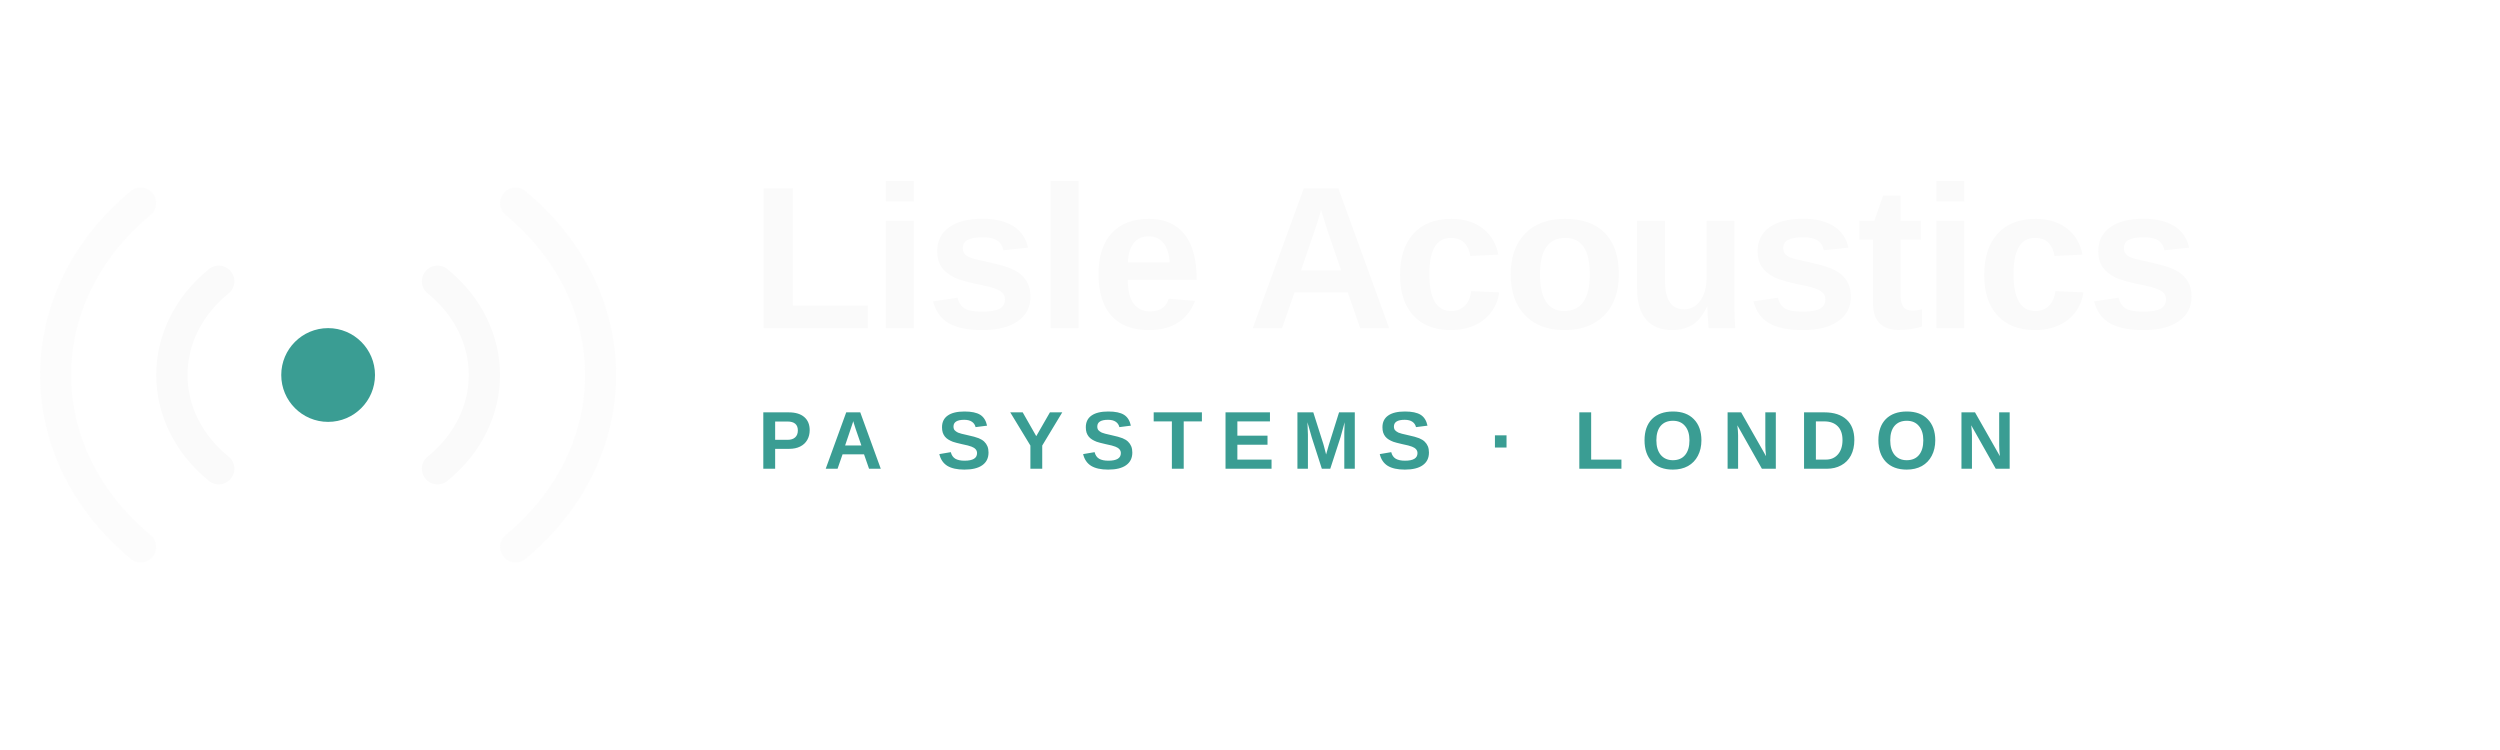
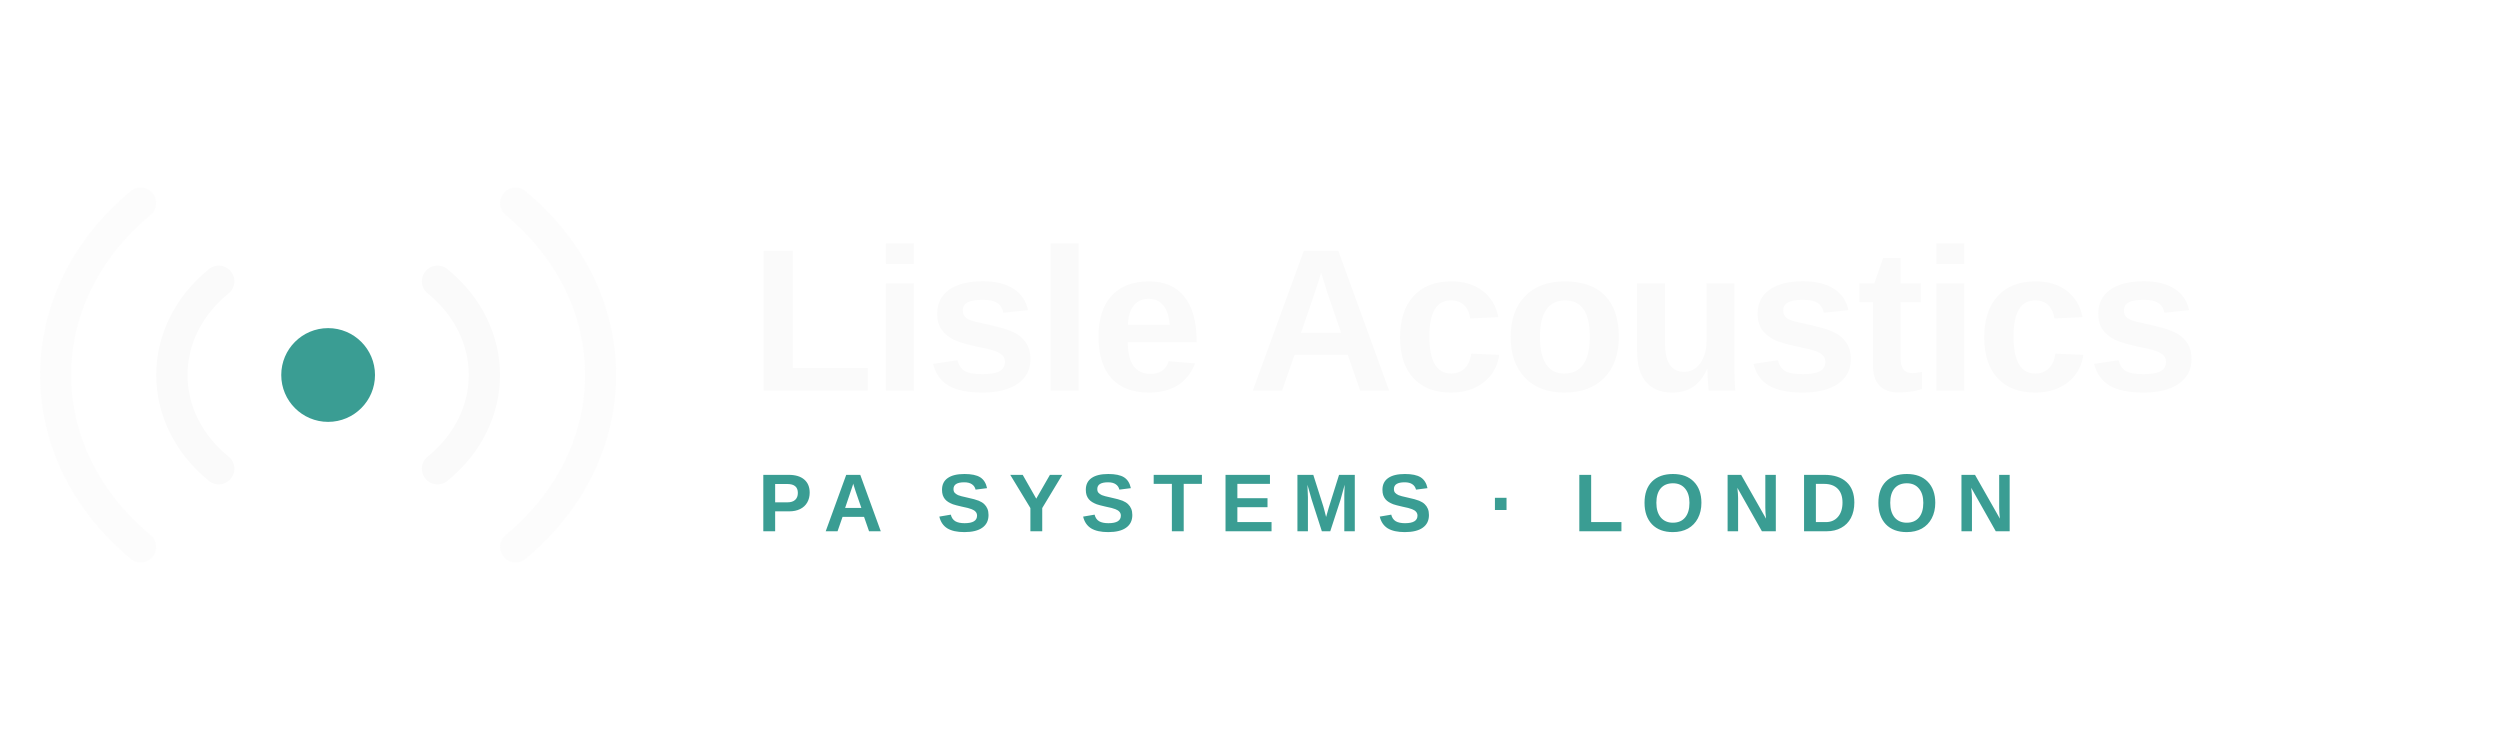
<svg xmlns="http://www.w3.org/2000/svg" width="320" height="96" viewBox="0 0 320 96">
  <g transform="translate(10,16)">
    <circle cx="32" cy="32" r="6" fill="#3A9D93" />
    <path d="M46 20c8 6.5 8 17.5 0 24" stroke="#FAFAFA" stroke-width="4" stroke-linecap="round" fill="none" />
    <path d="M56 10c14.5 12 14.5 32 0 44" stroke="#FAFAFA" stroke-width="4" stroke-linecap="round" fill="none" opacity="0.5" />
    <path d="M18 20c-8 6.5-8 17.5 0 24" stroke="#FAFAFA" stroke-width="4" stroke-linecap="round" fill="none" />
    <path d="M8 10C-6.5 22-6.5 42 8 54" stroke="#FAFAFA" stroke-width="4" stroke-linecap="round" fill="none" opacity="0.5" />
  </g>
-   <text x="96" y="42" font-family="DM Sans, Arial, sans-serif" font-weight="700" font-size="26" letter-spacing="-0.3" fill="#FAFAFA">Lisle Acoustics</text>
-   <text x="97" y="60" font-family="DM Sans, Arial, sans-serif" font-weight="600" font-size="10.5" letter-spacing="2.2" fill="#3A9D93">PA SYSTEMS · LONDON</text>
+   <text x="96" y="50" font-family="DM Sans, Arial, sans-serif" font-weight="700" font-size="26" letter-spacing="-0.3" fill="#FAFAFA">Lisle Acoustics</text>
+   <text x="97" y="68" font-family="DM Sans, Arial, sans-serif" font-weight="600" font-size="10.5" letter-spacing="2.2" fill="#3A9D93">PA SYSTEMS · LONDON</text>
</svg>
